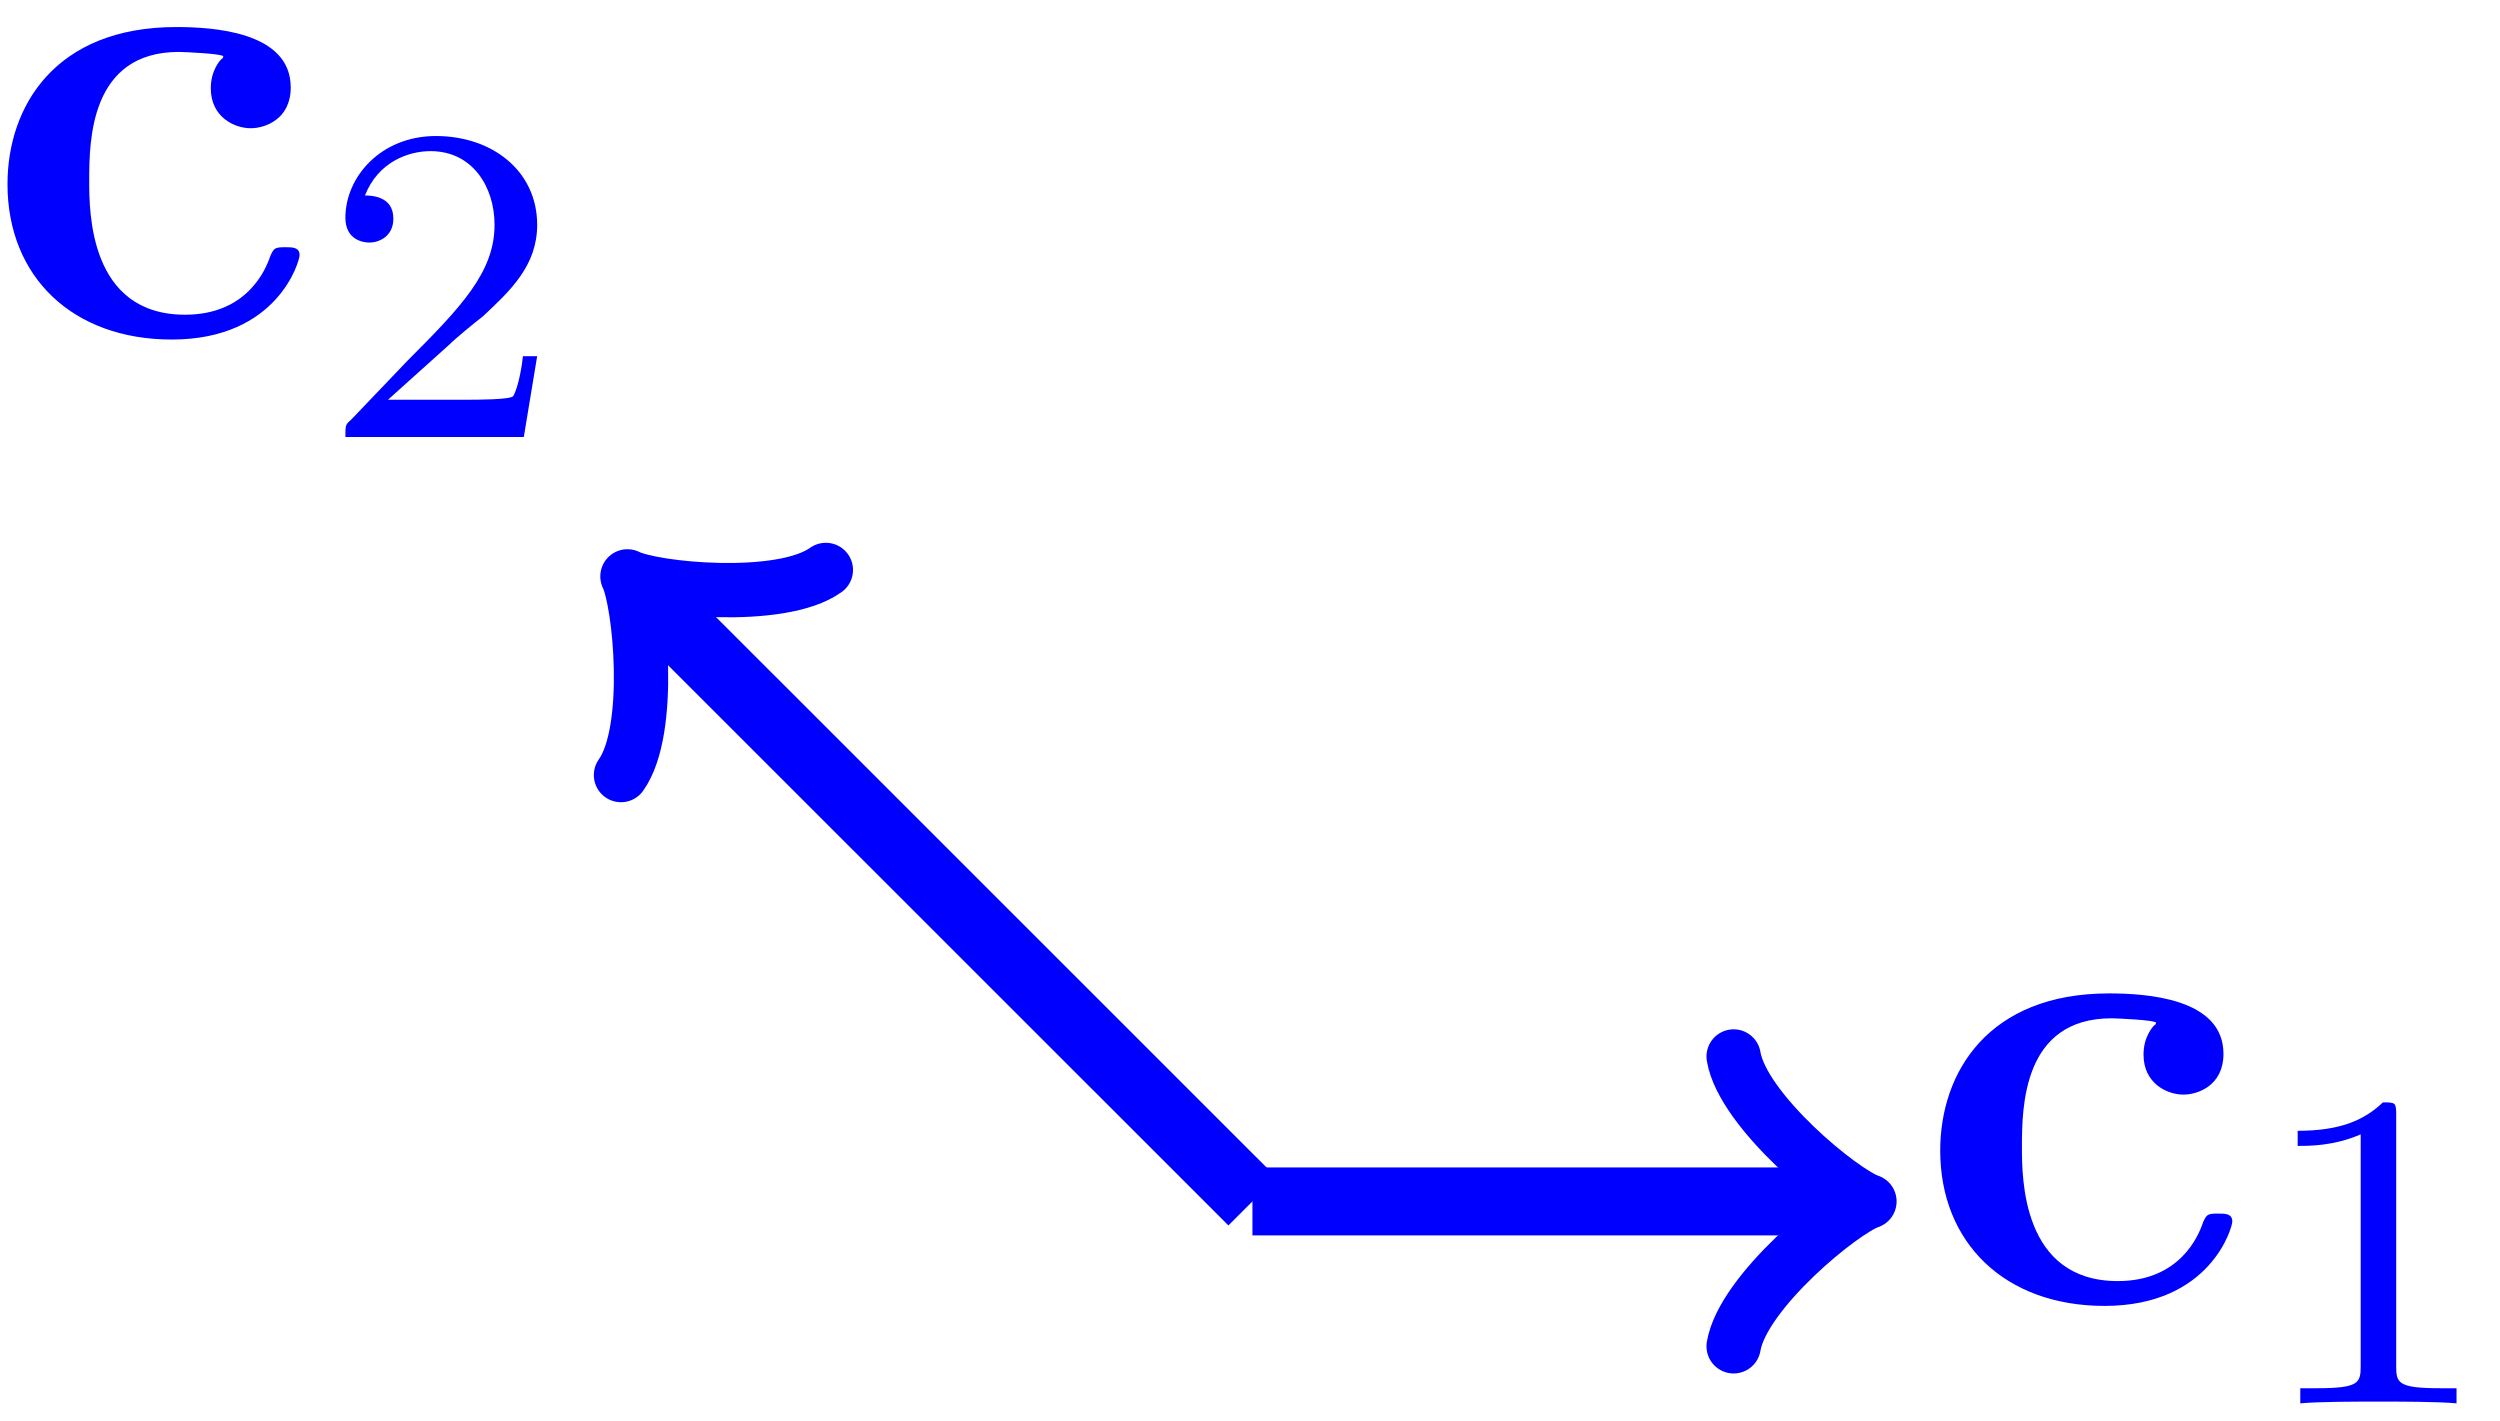
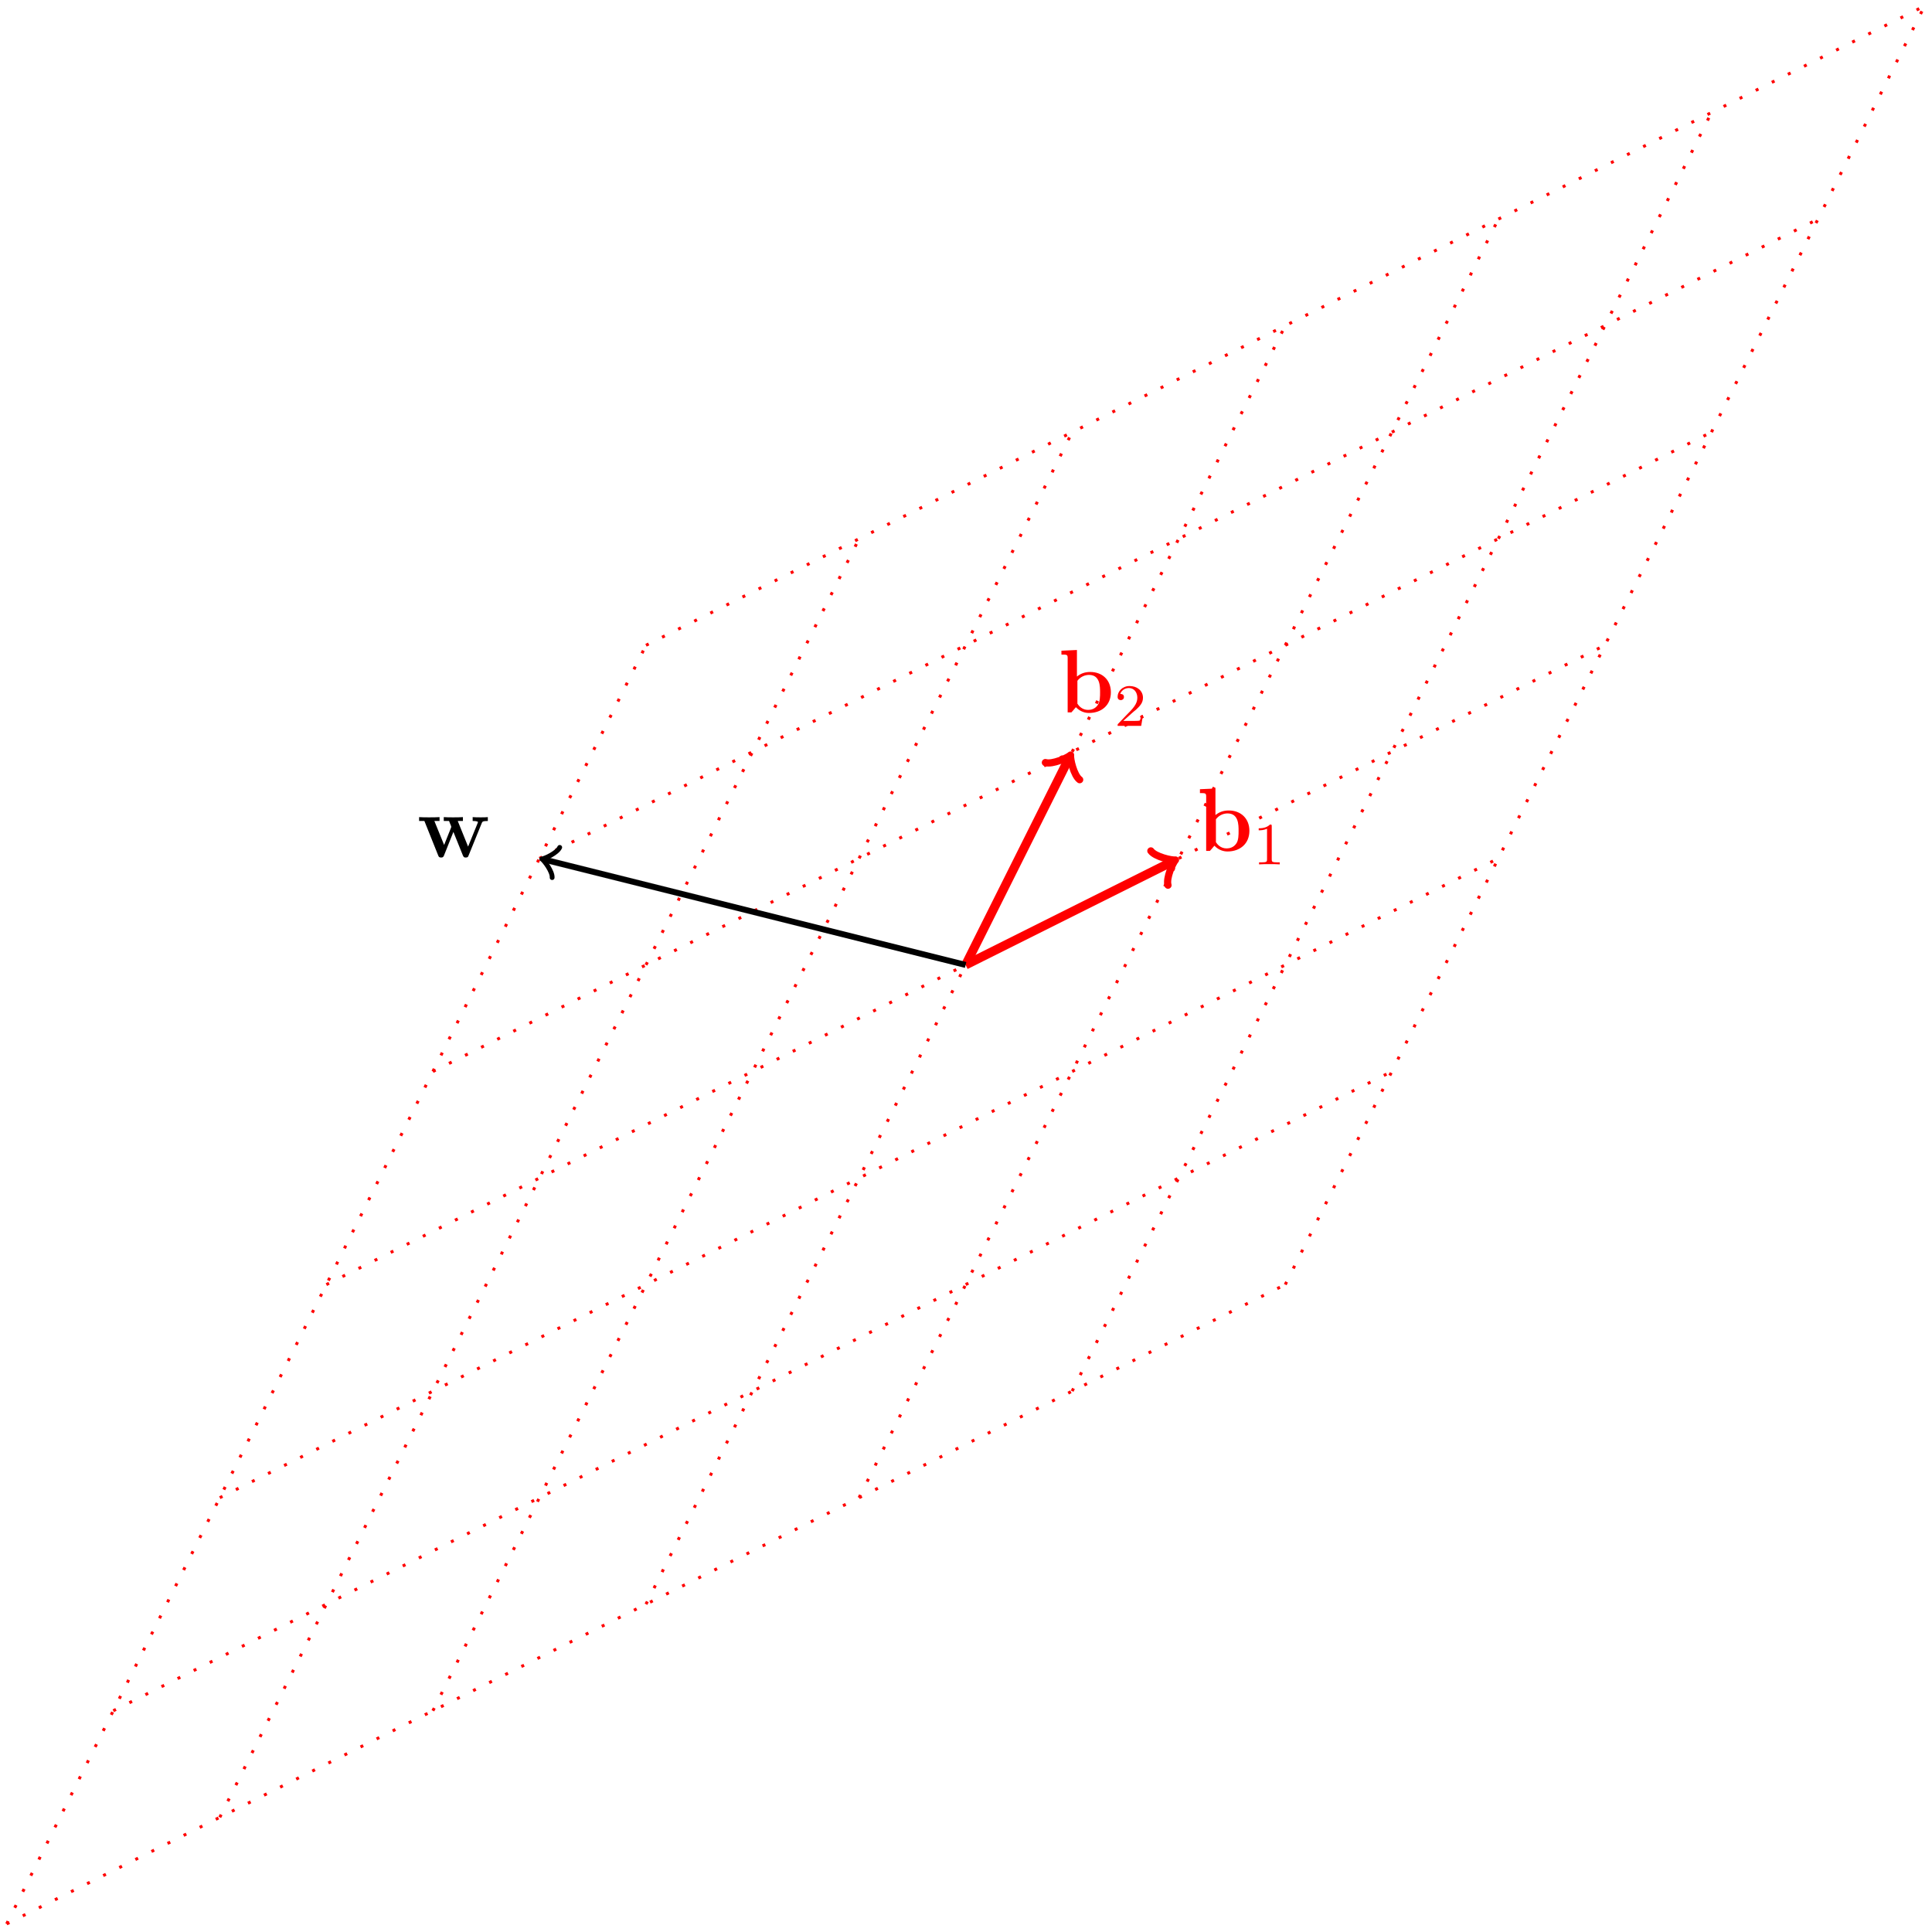
- <svg xmlns="http://www.w3.org/2000/svg" xmlns:xlink="http://www.w3.org/1999/xlink" width="44pt" height="25pt" viewBox="0 0 44 25" version="1.1">
+ <svg xmlns="http://www.w3.org/2000/svg" xmlns:xlink="http://www.w3.org/1999/xlink" width="256pt" height="257pt" viewBox="0 0 256 257" version="1.1">
  <defs>
    <g>
      <symbol overflow="visible" id="glyph0-0">
        <path style="stroke:none;" d="" />
      </symbol>
      <symbol overflow="visible" id="glyph0-1">
-         <path style="stroke:none;" d="M 5.594 -1.406 C 5.594 -1.547 5.469 -1.547 5.344 -1.547 C 5.156 -1.547 5.141 -1.531 5.078 -1.391 C 5 -1.156 4.672 -0.359 3.578 -0.359 C 1.891 -0.359 1.891 -2.172 1.891 -2.719 C 1.891 -3.422 1.906 -4.984 3.469 -4.984 C 3.547 -4.984 4.25 -4.953 4.25 -4.906 C 4.25 -4.891 4.25 -4.875 4.219 -4.859 C 4.188 -4.828 4.031 -4.656 4.031 -4.344 C 4.031 -3.844 4.438 -3.641 4.734 -3.641 C 4.984 -3.641 5.438 -3.797 5.438 -4.359 C 5.438 -5.344 4.062 -5.422 3.422 -5.422 C 1.297 -5.422 0.453 -4.031 0.453 -2.656 C 0.453 -1.031 1.594 0.078 3.344 0.078 C 5.219 0.078 5.594 -1.312 5.594 -1.406 Z M 5.594 -1.406 " />
+         <path style="stroke:none;" d="M 2.484 -8.297 L 0.422 -8.203 L 0.422 -7.688 C 1.156 -7.688 1.25 -7.688 1.25 -7.219 L 1.25 0 L 1.75 0 C 1.953 -0.234 2.156 -0.453 2.344 -0.688 C 2.953 -0.062 3.609 0.078 4.094 0.078 C 5.734 0.078 7 -0.938 7 -2.672 C 7 -4.297 5.875 -5.375 4.25 -5.375 C 3.531 -5.375 2.969 -5.156 2.484 -4.766 Z M 2.547 -4.203 C 2.969 -4.766 3.578 -4.984 4.094 -4.984 C 5.562 -4.984 5.562 -3.469 5.562 -2.672 C 5.562 -2.141 5.562 -1.453 5.281 -1.016 C 4.906 -0.438 4.344 -0.328 3.969 -0.328 C 3.156 -0.328 2.719 -0.891 2.547 -1.156 Z M 2.547 -4.203 " />
+       </symbol>
+       <symbol overflow="visible" id="glyph0-2">
+         <path style="stroke:none;" d="M 8.609 -4.5 C 8.688 -4.703 8.719 -4.797 9.422 -4.797 L 9.422 -5.312 C 9.078 -5.281 8.922 -5.281 8.484 -5.281 C 8 -5.281 7.844 -5.281 7.406 -5.312 L 7.406 -4.797 C 7.516 -4.797 8.109 -4.797 8.109 -4.641 C 8.109 -4.625 8.109 -4.609 8.062 -4.5 L 6.797 -1.391 L 5.422 -4.797 L 6.109 -4.797 L 6.109 -5.312 C 5.828 -5.281 5.109 -5.281 4.797 -5.281 C 4.188 -5.281 4.156 -5.281 3.562 -5.312 L 3.562 -4.797 L 4.266 -4.797 C 4.297 -4.703 4.359 -4.547 4.406 -4.438 C 4.453 -4.359 4.562 -4.078 4.562 -4.016 C 4.562 -4 4.531 -3.906 4.516 -3.875 L 3.609 -1.609 L 2.312 -4.797 L 3 -4.797 L 3 -5.312 C 2.719 -5.281 1.906 -5.281 1.594 -5.281 C 1.203 -5.281 0.641 -5.281 0.281 -5.312 L 0.281 -4.797 L 0.984 -4.797 L 2.812 -0.234 C 2.891 -0.031 2.938 0.062 3.203 0.062 C 3.328 0.062 3.484 0.062 3.578 -0.172 L 4.844 -3.344 L 6.109 -0.203 C 6.219 0.062 6.344 0.062 6.484 0.062 C 6.75 0.062 6.797 -0.016 6.875 -0.234 Z M 8.609 -4.5 " />
      </symbol>
      <symbol overflow="visible" id="glyph1-0">
        <path style="stroke:none;" d="" />
      </symbol>
      <symbol overflow="visible" id="glyph1-1">
        <path style="stroke:none;" d="M 2.5 -5.078 C 2.5 -5.297 2.484 -5.297 2.266 -5.297 C 1.938 -4.984 1.516 -4.797 0.766 -4.797 L 0.766 -4.531 C 0.984 -4.531 1.406 -4.531 1.875 -4.734 L 1.875 -0.656 C 1.875 -0.359 1.844 -0.266 1.094 -0.266 L 0.812 -0.266 L 0.812 0 C 1.141 -0.031 1.828 -0.031 2.188 -0.031 C 2.547 -0.031 3.234 -0.031 3.562 0 L 3.562 -0.266 L 3.281 -0.266 C 2.531 -0.266 2.5 -0.359 2.5 -0.656 Z M 2.5 -5.078 " />
      </symbol>
      <symbol overflow="visible" id="glyph1-2">
        <path style="stroke:none;" d="M 2.25 -1.625 C 2.375 -1.75 2.703 -2.016 2.844 -2.125 C 3.328 -2.578 3.797 -3.016 3.797 -3.734 C 3.797 -4.688 3 -5.297 2.016 -5.297 C 1.047 -5.297 0.422 -4.578 0.422 -3.859 C 0.422 -3.469 0.734 -3.422 0.844 -3.422 C 1.016 -3.422 1.266 -3.531 1.266 -3.844 C 1.266 -4.25 0.859 -4.25 0.766 -4.25 C 1 -4.844 1.531 -5.031 1.922 -5.031 C 2.656 -5.031 3.047 -4.406 3.047 -3.734 C 3.047 -2.906 2.469 -2.297 1.516 -1.344 L 0.516 -0.297 C 0.422 -0.219 0.422 -0.203 0.422 0 L 3.562 0 L 3.797 -1.422 L 3.547 -1.422 C 3.531 -1.266 3.469 -0.875 3.375 -0.719 C 3.328 -0.656 2.719 -0.656 2.594 -0.656 L 1.172 -0.656 Z M 2.25 -1.625 " />
      </symbol>
    </g>
  </defs>
  <g id="surface1">
-     <path style="fill:none;stroke-width:1.196;stroke-linecap:butt;stroke-linejoin:miter;stroke:rgb(0%,0%,100%);stroke-opacity:1;stroke-miterlimit:10;" d="M 0.001 0.001 L 10.384 0.001 " transform="matrix(1,0,0,-1,22.042,21.146)" />
-     <path style="fill:none;stroke-width:0.956;stroke-linecap:round;stroke-linejoin:round;stroke:rgb(0%,0%,100%);stroke-opacity:1;stroke-miterlimit:10;" d="M -1.912 2.552 C -1.752 1.595 0.002 0.158 0.478 0.001 C 0.002 -0.159 -1.752 -1.592 -1.912 -2.549 " transform="matrix(1,0,0,-1,32.42413,21.146)" />
-     <g style="fill:rgb(0%,0%,100%);fill-opacity:1;">
-       <use xlink:href="#glyph0-1" x="33.695" y="22.906" />
+     <path style="fill:none;stroke-width:0.399;stroke-linecap:butt;stroke-linejoin:miter;stroke:rgb(100%,0%,0%);stroke-opacity:1;stroke-dasharray:0.399,1.993;stroke-miterlimit:10;" d="M -127.562 -127.56 L 42.52 -42.521 " transform="matrix(1,0,0,-1,128.453,128.358)" />
+     <path style="fill:none;stroke-width:0.399;stroke-linecap:butt;stroke-linejoin:miter;stroke:rgb(100%,0%,0%);stroke-opacity:1;stroke-dasharray:0.399,1.993;stroke-miterlimit:10;" d="M -113.387 -99.212 L 56.695 -14.173 " transform="matrix(1,0,0,-1,128.453,128.358)" />
+     <path style="fill:none;stroke-width:0.399;stroke-linecap:butt;stroke-linejoin:miter;stroke:rgb(100%,0%,0%);stroke-opacity:1;stroke-dasharray:0.399,1.993;stroke-miterlimit:10;" d="M -99.215 -70.869 L 70.867 14.174 " transform="matrix(1,0,0,-1,128.453,128.358)" />
+     <path style="fill:none;stroke-width:0.399;stroke-linecap:butt;stroke-linejoin:miter;stroke:rgb(100%,0%,0%);stroke-opacity:1;stroke-dasharray:0.399,1.993;stroke-miterlimit:10;" d="M -85.039 -42.521 L 85.039 42.522 " transform="matrix(1,0,0,-1,128.453,128.358)" />
+     <path style="fill:none;stroke-width:0.399;stroke-linecap:butt;stroke-linejoin:miter;stroke:rgb(100%,0%,0%);stroke-opacity:1;stroke-dasharray:0.399,1.993;stroke-miterlimit:10;" d="M -70.867 -14.173 L 99.215 70.866 " transform="matrix(1,0,0,-1,128.453,128.358)" />
+     <path style="fill:none;stroke-width:0.399;stroke-linecap:butt;stroke-linejoin:miter;stroke:rgb(100%,0%,0%);stroke-opacity:1;stroke-dasharray:0.399,1.993;stroke-miterlimit:10;" d="M -56.695 14.174 L 113.387 99.213 " transform="matrix(1,0,0,-1,128.453,128.358)" />
+     <path style="fill:none;stroke-width:0.399;stroke-linecap:butt;stroke-linejoin:miter;stroke:rgb(100%,0%,0%);stroke-opacity:1;stroke-dasharray:0.399,1.993;stroke-miterlimit:10;" d="M -42.519 42.522 L 127.559 127.561 " transform="matrix(1,0,0,-1,128.453,128.358)" />
+     <path style="fill:none;stroke-width:0.399;stroke-linecap:butt;stroke-linejoin:miter;stroke:rgb(100%,0%,0%);stroke-opacity:1;stroke-dasharray:0.399,1.993;stroke-miterlimit:10;" d="M -127.562 -127.56 L -42.519 42.522 " transform="matrix(1,0,0,-1,128.453,128.358)" />
+     <path style="fill:none;stroke-width:0.399;stroke-linecap:butt;stroke-linejoin:miter;stroke:rgb(100%,0%,0%);stroke-opacity:1;stroke-dasharray:0.399,1.993;stroke-miterlimit:10;" d="M -99.215 -113.388 L -14.172 56.694 " transform="matrix(1,0,0,-1,128.453,128.358)" />
+     <path style="fill:none;stroke-width:0.399;stroke-linecap:butt;stroke-linejoin:miter;stroke:rgb(100%,0%,0%);stroke-opacity:1;stroke-dasharray:0.399,1.993;stroke-miterlimit:10;" d="M -70.867 -99.212 L 14.172 70.866 " transform="matrix(1,0,0,-1,128.453,128.358)" />
+     <path style="fill:none;stroke-width:0.399;stroke-linecap:butt;stroke-linejoin:miter;stroke:rgb(100%,0%,0%);stroke-opacity:1;stroke-dasharray:0.399,1.993;stroke-miterlimit:10;" d="M -42.519 -85.04 L 42.52 85.042 " transform="matrix(1,0,0,-1,128.453,128.358)" />
+     <path style="fill:none;stroke-width:0.399;stroke-linecap:butt;stroke-linejoin:miter;stroke:rgb(100%,0%,0%);stroke-opacity:1;stroke-dasharray:0.399,1.993;stroke-miterlimit:10;" d="M -14.172 -70.869 L 70.867 99.213 " transform="matrix(1,0,0,-1,128.453,128.358)" />
+     <path style="fill:none;stroke-width:0.399;stroke-linecap:butt;stroke-linejoin:miter;stroke:rgb(100%,0%,0%);stroke-opacity:1;stroke-dasharray:0.399,1.993;stroke-miterlimit:10;" d="M 14.172 -56.693 L 99.215 113.385 " transform="matrix(1,0,0,-1,128.453,128.358)" />
+     <path style="fill:none;stroke-width:0.399;stroke-linecap:butt;stroke-linejoin:miter;stroke:rgb(100%,0%,0%);stroke-opacity:1;stroke-dasharray:0.399,1.993;stroke-miterlimit:10;" d="M 42.52 -42.521 L 127.559 127.561 " transform="matrix(1,0,0,-1,128.453,128.358)" />
+     <path style="fill:none;stroke-width:1.196;stroke-linecap:butt;stroke-linejoin:miter;stroke:rgb(100%,0%,0%);stroke-opacity:1;stroke-miterlimit:10;" d="M 0 -0.001 L 27.492 13.745 " transform="matrix(1,0,0,-1,128.453,128.358)" />
+     <path style="fill:none;stroke-width:0.956;stroke-linecap:round;stroke-linejoin:round;stroke:rgb(100%,0%,0%);stroke-opacity:1;stroke-miterlimit:10;" d="M -1.913 2.549 C -1.754 1.592 0.002 0.159 0.477 0 C 0 -0.159 -1.752 -1.593 -1.912 -2.552 " transform="matrix(0.89442,-0.4472,-0.4472,-0.89442,155.9444,114.6123)" />
+     <g style="fill:rgb(100%,0%,0%);fill-opacity:1;">
+       <use xlink:href="#glyph0-1" x="159.202" y="113.187" />
    </g>
-     <g style="fill:rgb(0%,0%,100%);fill-opacity:1;">
-       <use xlink:href="#glyph1-1" x="39.673" y="24.699" />
+     <g style="fill:rgb(100%,0%,0%);fill-opacity:1;">
+       <use xlink:href="#glyph1-1" x="166.674" y="114.98" />
    </g>
-     <path style="fill:none;stroke-width:1.196;stroke-linecap:butt;stroke-linejoin:miter;stroke:rgb(0%,0%,100%);stroke-opacity:1;stroke-miterlimit:10;" d="M 0.001 0.001 L -10.663 10.662 " transform="matrix(1,0,0,-1,22.042,21.146)" />
-     <path style="fill:none;stroke-width:0.956;stroke-linecap:round;stroke-linejoin:round;stroke:rgb(0%,0%,100%);stroke-opacity:1;stroke-miterlimit:10;" d="M -1.914 2.551 C -1.754 1.595 0 0.161 0.478 -0.002 C 0 -0.159 -1.754 -1.593 -1.911 -2.551 " transform="matrix(-0.70714,-0.7071,-0.7071,0.70714,11.37978,10.48375)" />
-     <g style="fill:rgb(0%,0%,100%);fill-opacity:1;">
-       <use xlink:href="#glyph0-1" x="-0.321" y="5.898" />
+     <path style="fill:none;stroke-width:1.196;stroke-linecap:butt;stroke-linejoin:miter;stroke:rgb(100%,0%,0%);stroke-opacity:1;stroke-miterlimit:10;" d="M 0 -0.001 L 13.746 27.491 " transform="matrix(1,0,0,-1,128.453,128.358)" />
+     <path style="fill:none;stroke-width:0.956;stroke-linecap:round;stroke-linejoin:round;stroke:rgb(100%,0%,0%);stroke-opacity:1;stroke-miterlimit:10;" d="M -1.913 2.55 C -1.754 1.594 -0.002 0.16 0.48 -0.001 C -0 -0.158 -1.754 -1.594 -1.913 -2.551 " transform="matrix(0.4472,-0.89442,-0.89442,-0.4472,142.1987,100.8666)" />
+     <g style="fill:rgb(100%,0%,0%);fill-opacity:1;">
+       <use xlink:href="#glyph0-1" x="140.776" y="94.762" />
    </g>
-     <g style="fill:rgb(0%,0%,100%);fill-opacity:1;">
-       <use xlink:href="#glyph1-2" x="5.657" y="7.691" />
+     <g style="fill:rgb(100%,0%,0%);fill-opacity:1;">
+       <use xlink:href="#glyph1-2" x="148.248" y="96.555" />
+     </g>
+     <path style="fill:none;stroke-width:0.797;stroke-linecap:butt;stroke-linejoin:miter;stroke:rgb(0%,0%,0%);stroke-opacity:1;stroke-miterlimit:10;" d="M 0 -0.001 L -56.008 14.003 " transform="matrix(1,0,0,-1,128.453,128.358)" />
+     <path style="fill:none;stroke-width:0.638;stroke-linecap:round;stroke-linejoin:round;stroke:rgb(0%,0%,0%);stroke-opacity:1;stroke-miterlimit:10;" d="M -1.552 2.071 C -1.423 1.295 0 0.128 0.387 -0.001 C 0 -0.129 -1.424 -1.295 -1.555 -2.073 " transform="matrix(-0.97014,-0.24251,-0.24251,0.97014,72.44563,114.3561)" />
+     <g style="fill:rgb(0%,0%,0%);fill-opacity:1;">
+       <use xlink:href="#glyph0-2" x="55.471" y="114.007" />
    </g>
  </g>
</svg>
